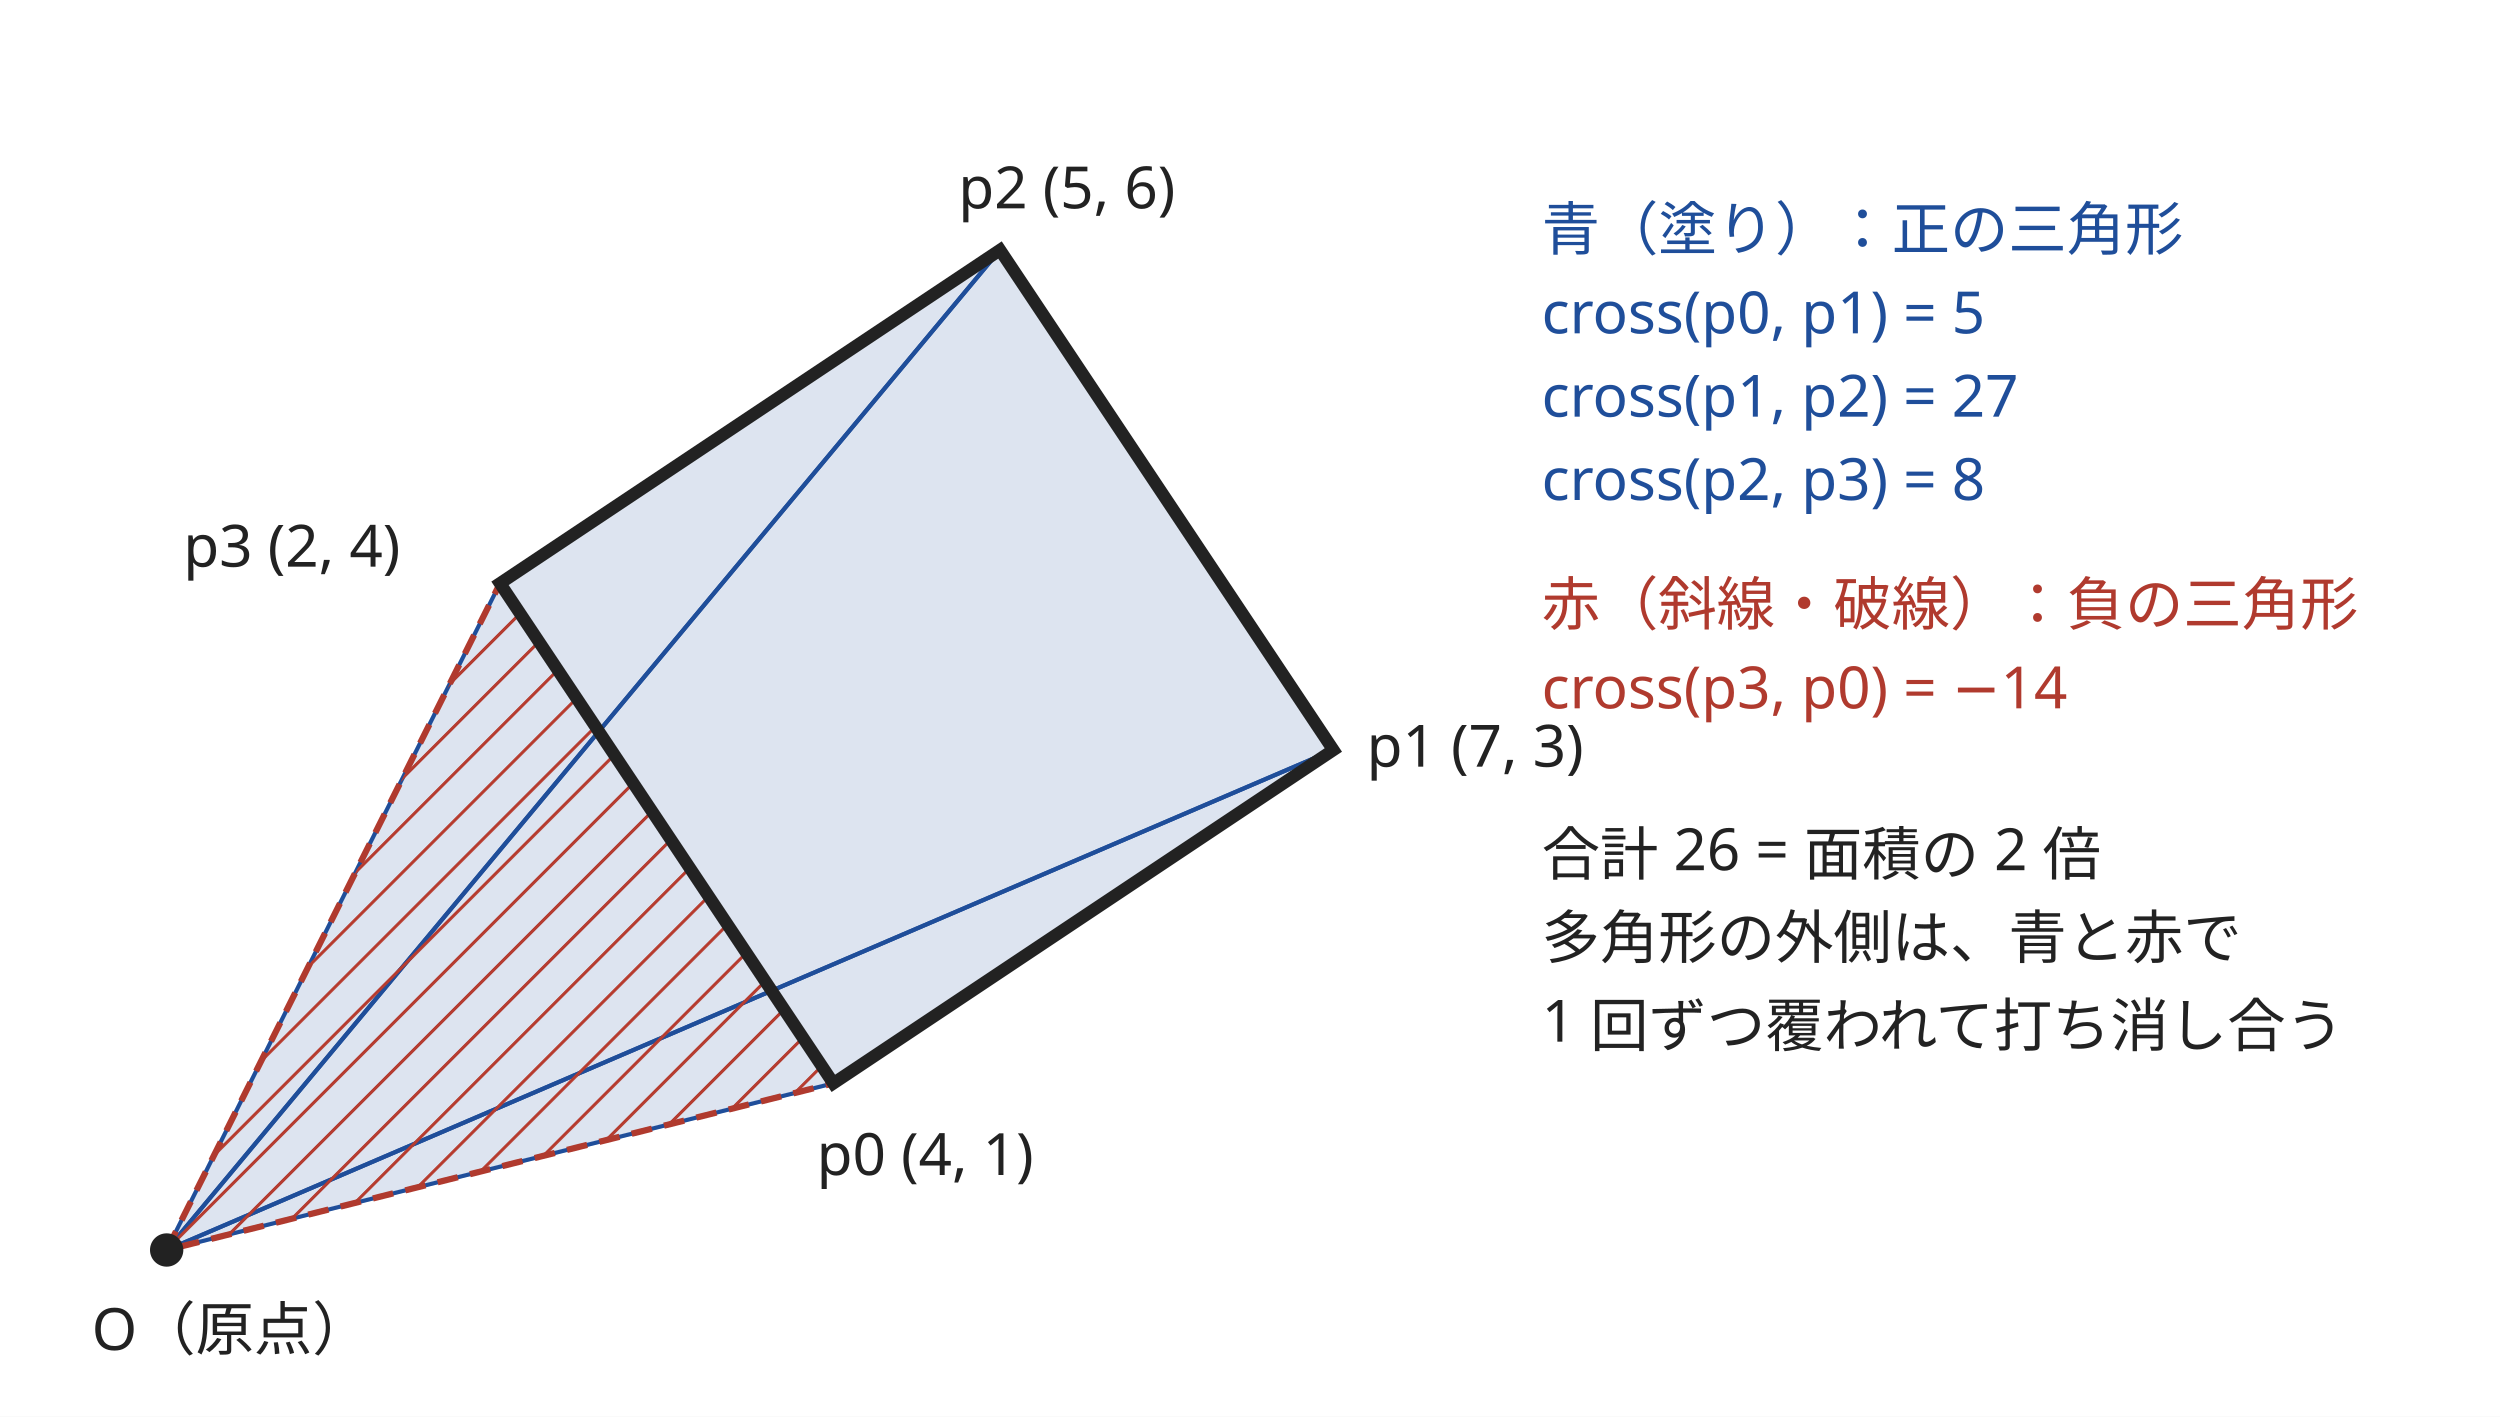
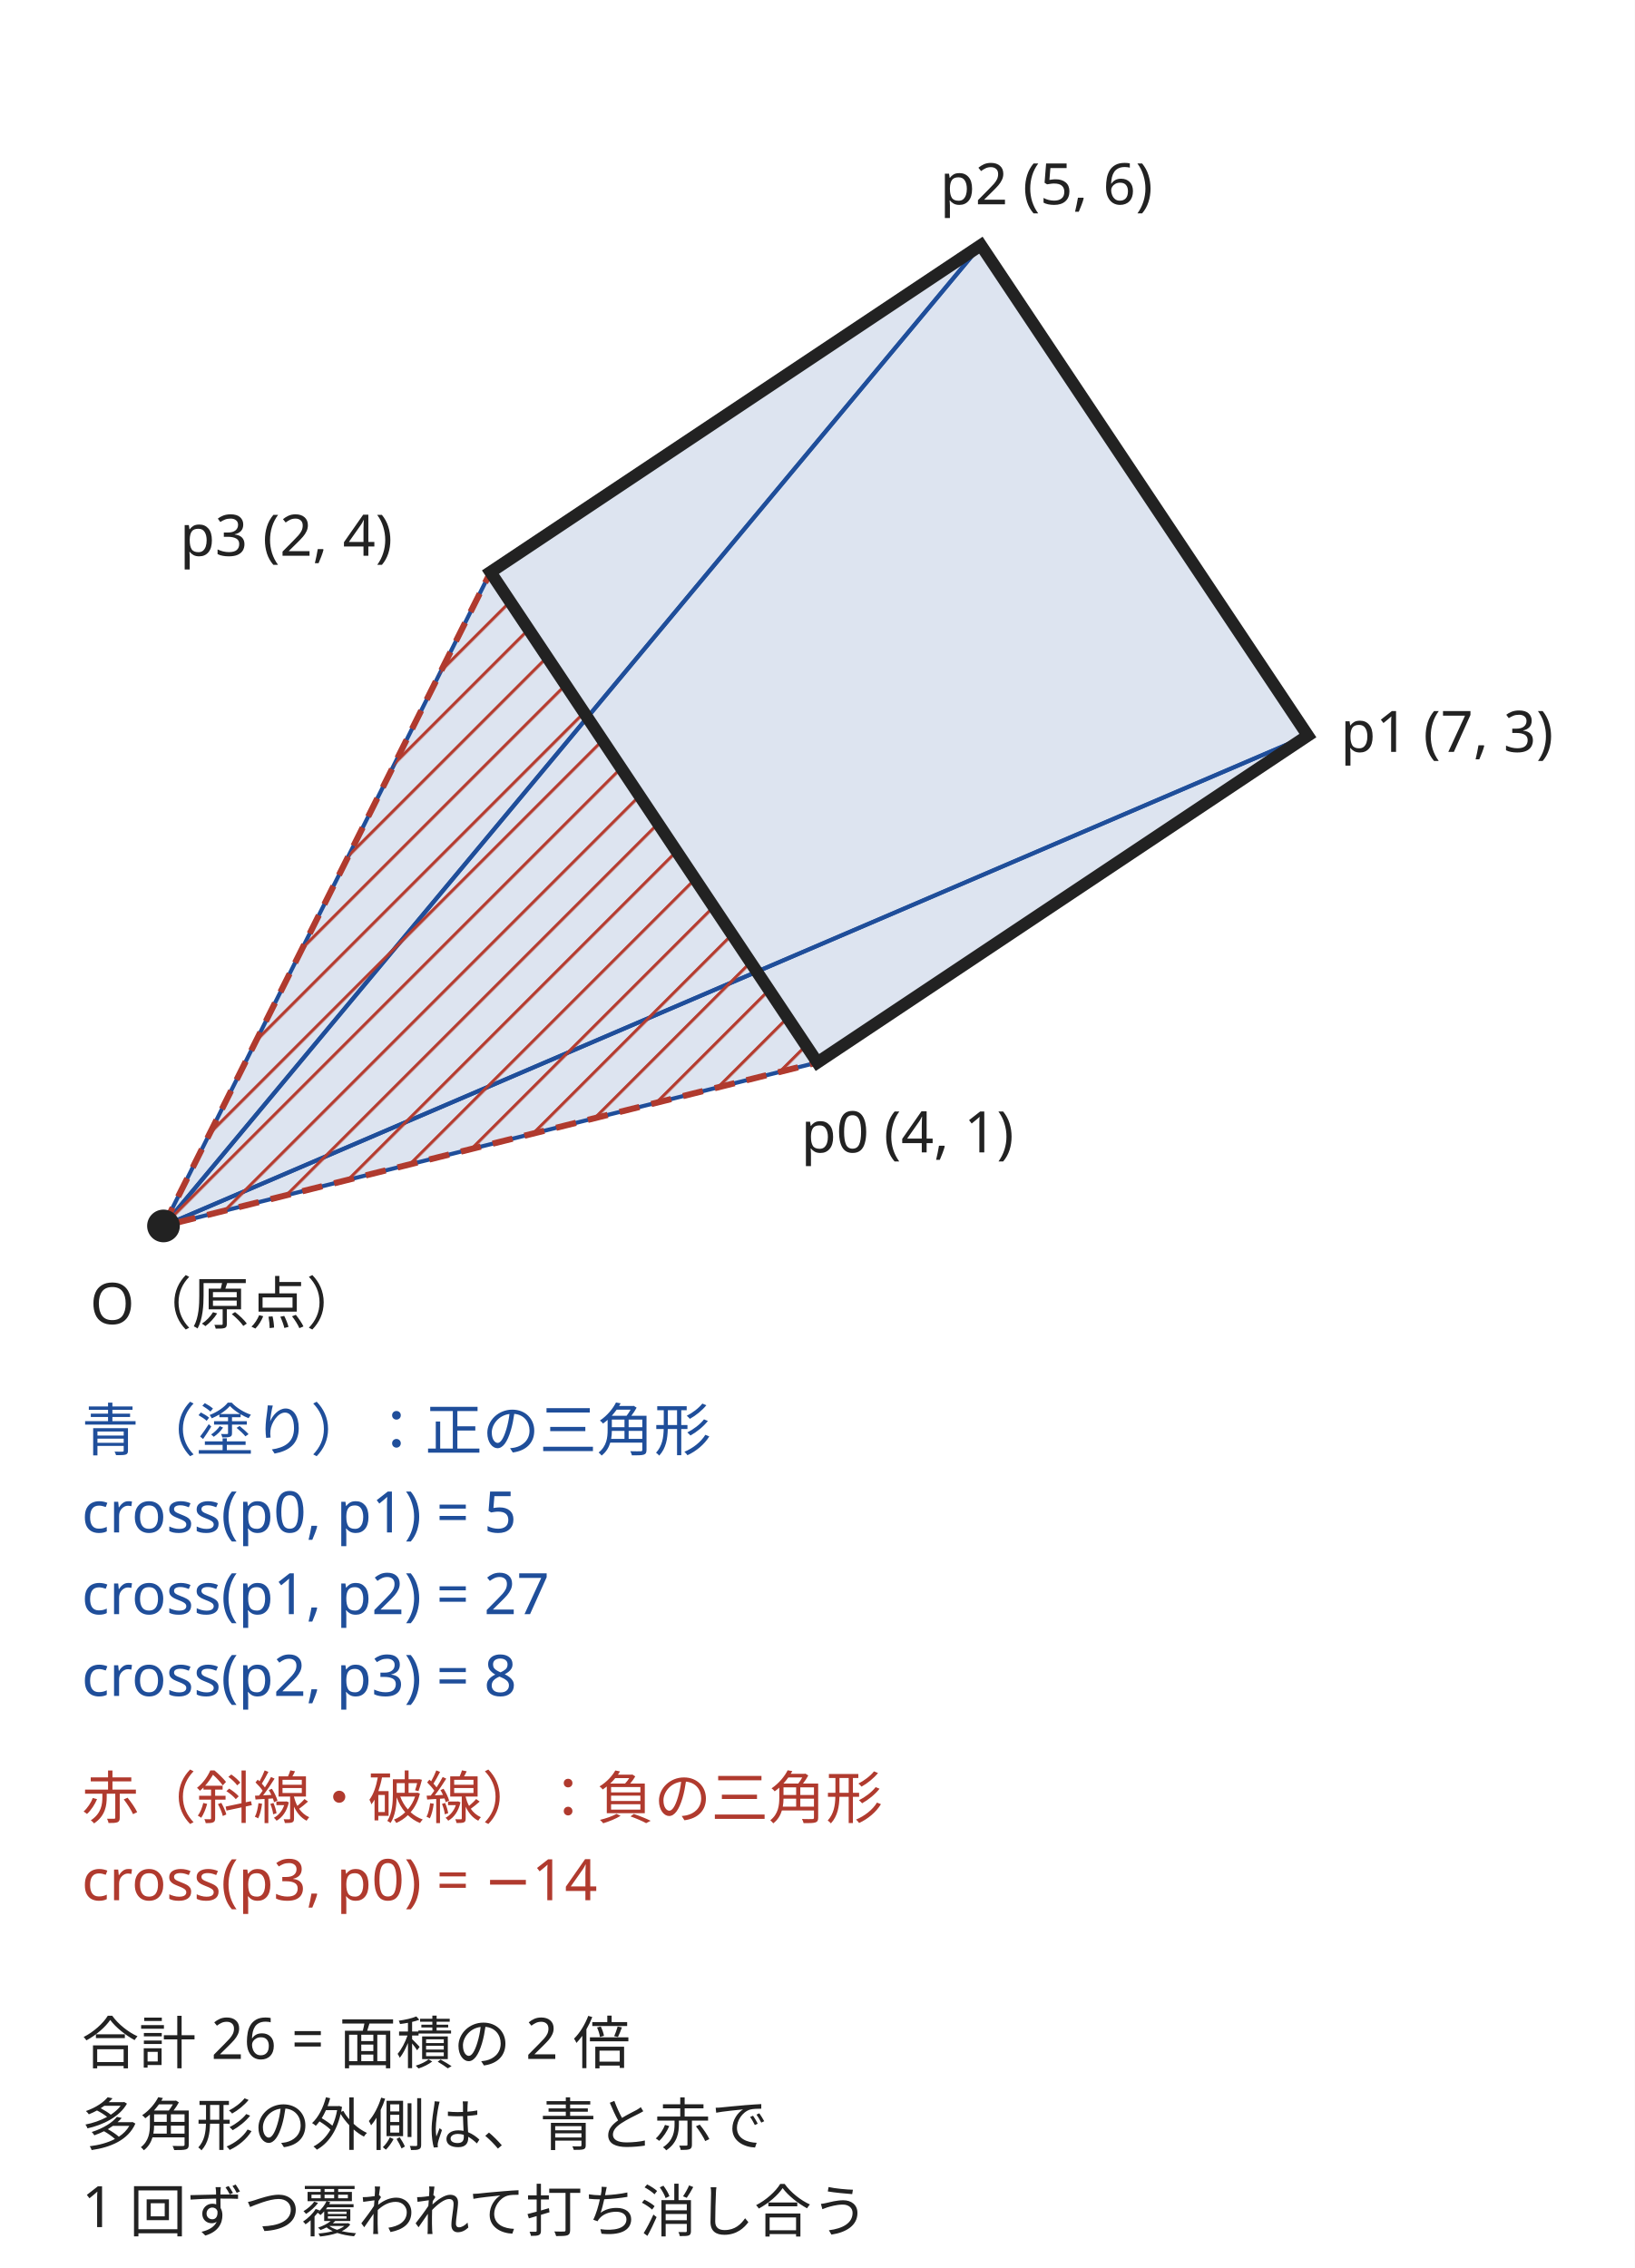
- <svg xmlns="http://www.w3.org/2000/svg" viewBox="0 0 600 340" font-family="sans-serif" font-size="14">
+ <svg xmlns="http://www.w3.org/2000/svg" viewBox="0 0 400 555" width="400" height="555" font-family="sans-serif" font-size="14">
  <defs>
    <pattern id="hatch" width="8" height="8" patternUnits="userSpaceOnUse" patternTransform="rotate(45)">
      <line x1="0" y1="0" x2="0" y2="8" stroke="#b03a2e" stroke-width="1.5" />
    </pattern>
  </defs>
  <rect width="100%" height="100%" fill="#ffffff" />
  <polygon points="40,300 200,260 320,180" fill="#1f4e9a" fill-opacity="0.15" stroke="#1f4e9a" stroke-width="1" />
  <polygon points="40,300 320,180 240,60" fill="#1f4e9a" fill-opacity="0.15" stroke="#1f4e9a" stroke-width="1" />
  <polygon points="40,300 240,60 120,140" fill="#1f4e9a" fill-opacity="0.15" stroke="#1f4e9a" stroke-width="1" />
  <polygon points="40,300 120,140 200,260" fill="url(#hatch)" stroke="#b03a2e" stroke-width="1.5" stroke-dasharray="5 3" />
  <polygon points="200,260 320,180 240,60 120,140" fill="none" stroke="#222" stroke-width="3" />
  <circle cx="40" cy="300" r="4" fill="#222" />
  <text x="22" y="324" fill="#222">O（原点）</text>
  <text x="196" y="282" fill="#222">p0 (4, 1)</text>
  <text x="328" y="184" fill="#222">p1 (7, 3)</text>
  <text x="230" y="50" fill="#222">p2 (5, 6)</text>
  <text x="44" y="136" fill="#222">p3 (2, 4)</text>
-   <text x="370" y="60" fill="#1f4e9a">青（塗り）：正の三角形</text>
-   <text x="370" y="80" fill="#1f4e9a">cross(p0, p1) = 5</text>
-   <text x="370" y="100" fill="#1f4e9a">cross(p1, p2) = 27</text>
-   <text x="370" y="120" fill="#1f4e9a">cross(p2, p3) = 8</text>
-   <text x="370" y="150" fill="#b03a2e">赤（斜線・破線）：負の三角形</text>
-   <text x="370" y="170" fill="#b03a2e">cross(p3, p0) = −14</text>
-   <text x="370" y="210" fill="#222">合計 26 = 面積の 2 倍</text>
-   <text x="370" y="230" fill="#222">多角形の外側は、青と赤で</text>
-   <text x="370" y="250" fill="#222">1 回ずつ覆われて打ち消し合う</text>
+   <g transform="translate(-350, 295)">
+     <text x="370" y="60" fill="#1f4e9a">青（塗り）：正の三角形</text>
+     <text x="370" y="80" fill="#1f4e9a">cross(p0, p1) = 5</text>
+     <text x="370" y="100" fill="#1f4e9a">cross(p1, p2) = 27</text>
+     <text x="370" y="120" fill="#1f4e9a">cross(p2, p3) = 8</text>
+     <text x="370" y="150" fill="#b03a2e">赤（斜線・破線）：負の三角形</text>
+     <text x="370" y="170" fill="#b03a2e">cross(p3, p0) = −14</text>
+     <text x="370" y="210" fill="#222">合計 26 = 面積の 2 倍</text>
+     <text x="370" y="230" fill="#222">多角形の外側は、青と赤で</text>
+     <text x="370" y="250" fill="#222">1 回ずつ覆われて打ち消し合う</text>
+   </g>
</svg>
